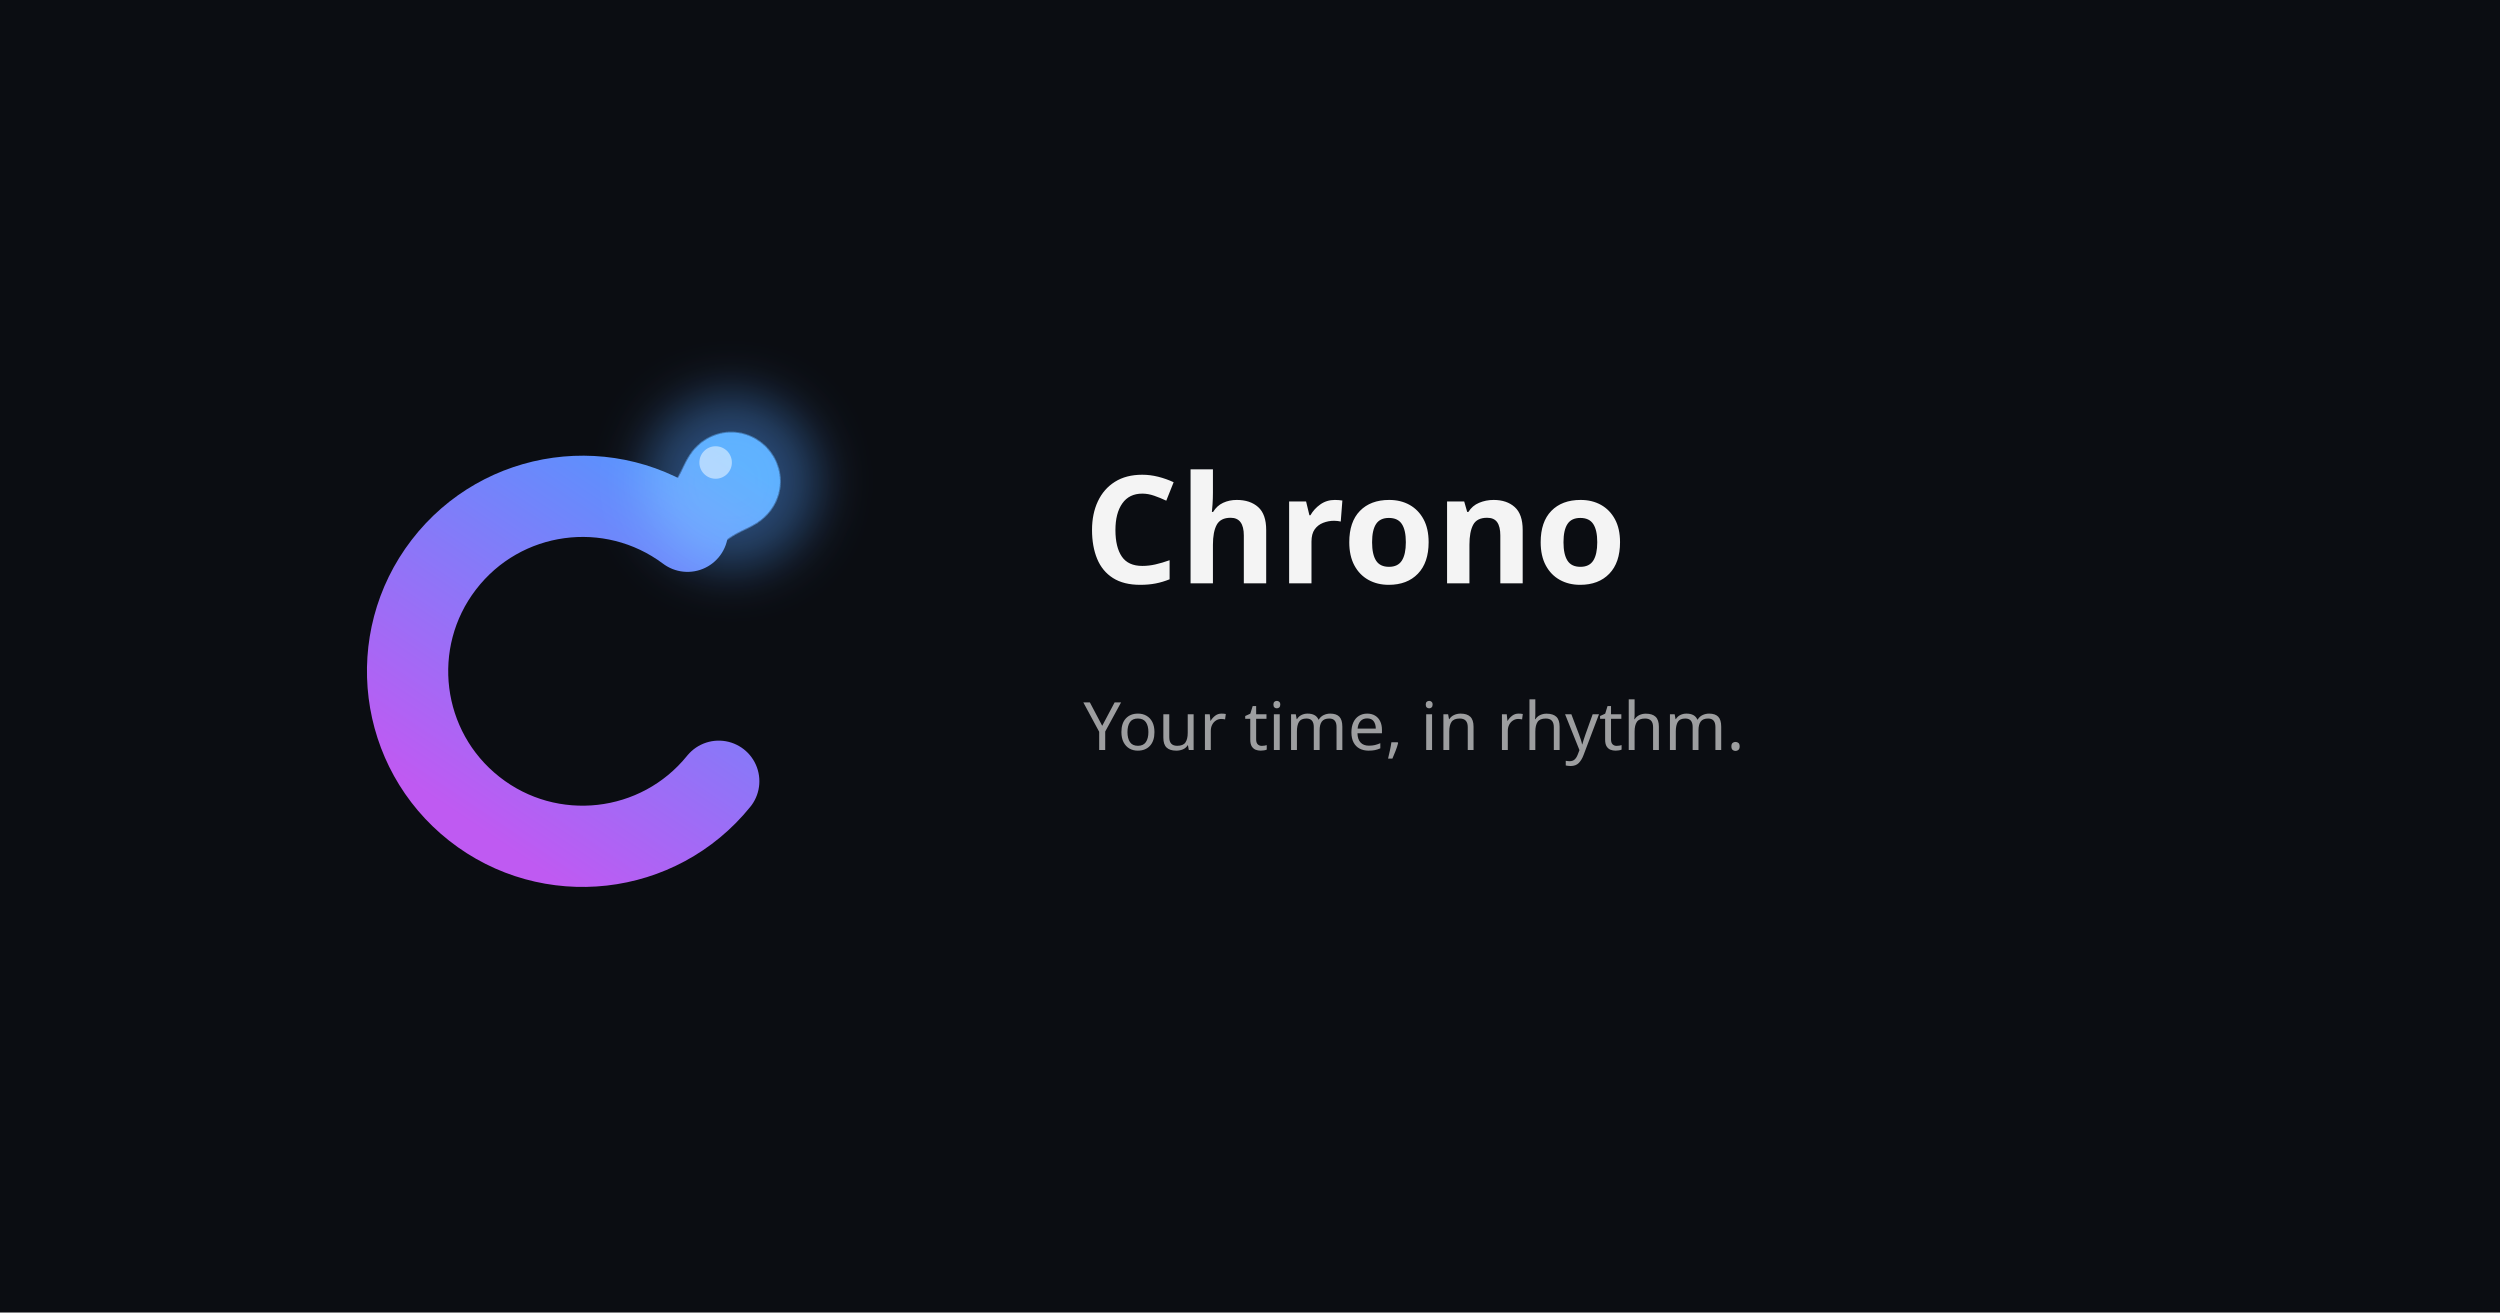
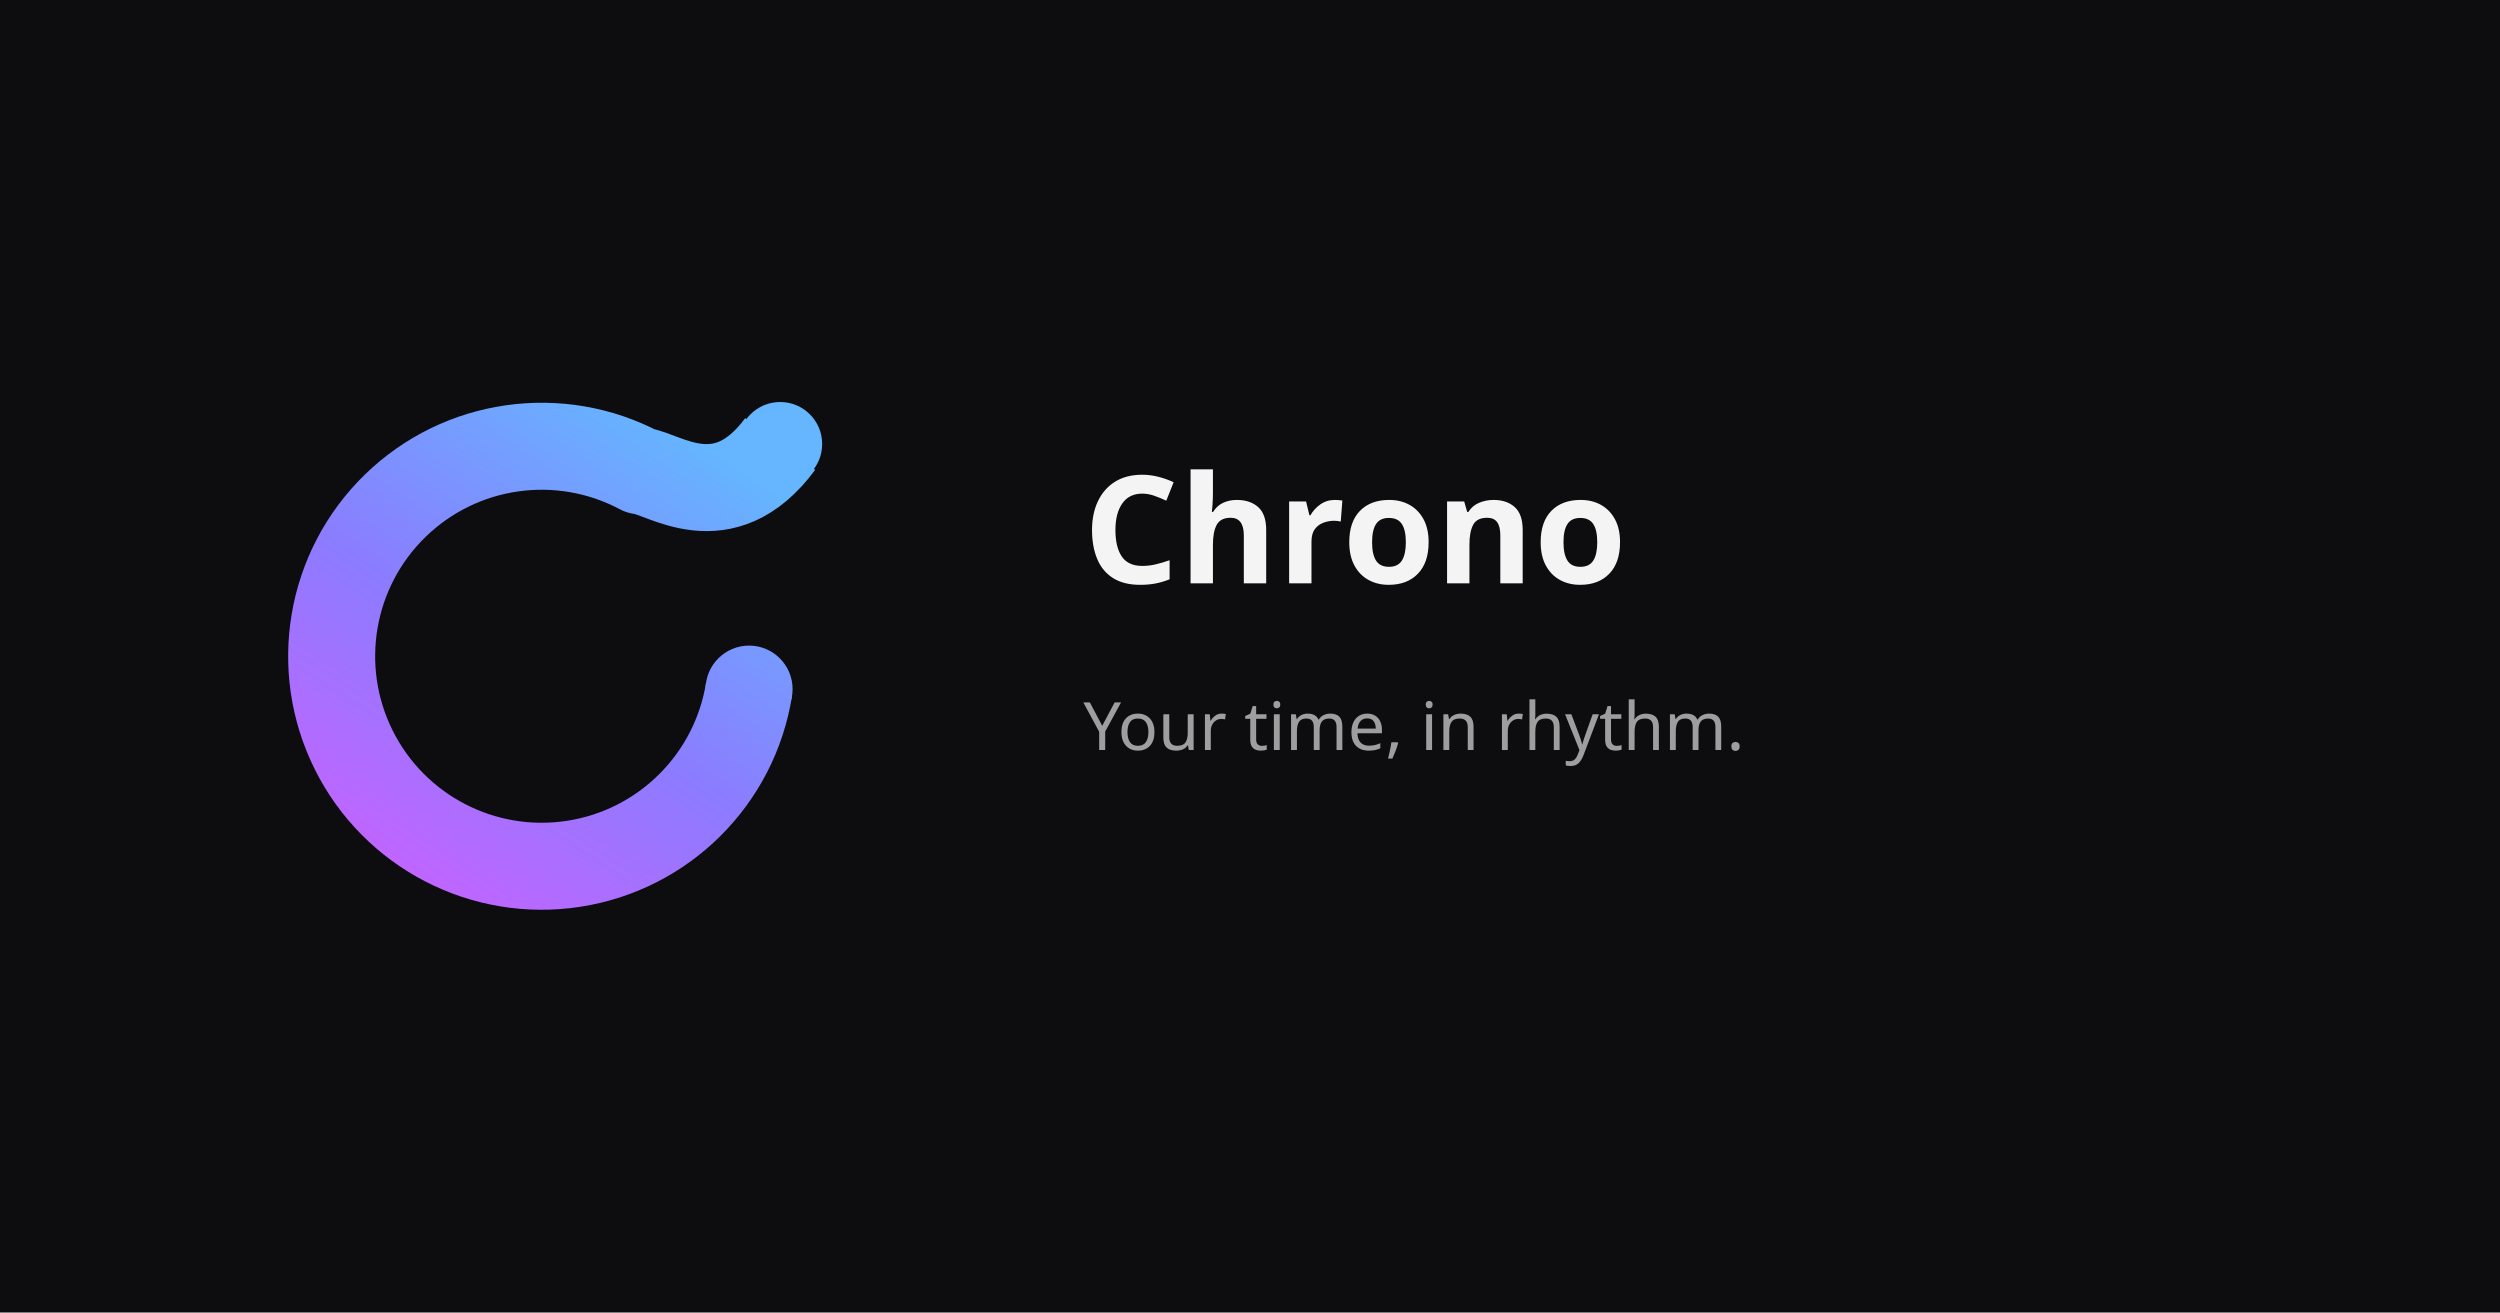
<svg xmlns="http://www.w3.org/2000/svg" width="1200" height="630" viewBox="0 0 1200 630">
-   <rect width="1200" height="630" fill="#0B0D12" />
+   <rect width="1200" height="630" fill="#0D0D0F" />
  <defs>
-     <linearGradient id="luxuryFluid" gradientUnits="userSpaceOnUse" x1="75" y1="20" x2="35" y2="80">
-       <stop offset="0%" stop-color="#4B9AFF" />
-       <stop offset="100%" stop-color="#BF5AF2" />
+     <linearGradient id="logoGradient" gradientUnits="userSpaceOnUse" x1="350" y1="800" x2="725" y2="225">
+       <stop offset="0%" stop-color="#BE66FF" />
+       <stop offset="45%" stop-color="#8B7CFF" />
+       <stop offset="100%" stop-color="#65B5FF" />
    </linearGradient>
-     <filter id="metaballPinch" x="-25%" y="-25%" width="150%" height="150%" filterUnits="objectBoundingBox" primitiveUnits="userSpaceOnUse" color-interpolation-filters="sRGB">
-       <feGaussianBlur in="SourceGraphic" stdDeviation="2.2" result="blur" />
-       <feColorMatrix in="blur" mode="matrix" values="1 0 0 0 0  0 1 0 0 0  0 0 1 0 0  0 0 0 18 -8" result="goo" />
-       <feComposite in="SourceGraphic" in2="goo" operator="atop" />
-     </filter>
  </defs>
-   <g transform="translate(120, 165) scale(3)">
-     <g transform="translate(5, 0)">
-       <path d="M 65 30 A 28 28 0 1 0 70 70" fill="none" stroke="url(#luxuryFluid)" stroke-width="13" stroke-linecap="round" />
-       <g filter="url(#metaballPinch)">
-         <circle cx="66" cy="28" r="6" fill="url(#luxuryFluid)" />
-         <circle cx="72" cy="22" r="8" fill="url(#luxuryFluid)" />
-       </g>
-       <circle cx="72" cy="22" r="14" fill="#4B9AFF" opacity="0.4" style="mix-blend-mode:screen;filter:blur(4px)" />
-       <circle cx="69.5" cy="19" r="2.6" fill="#ffffff" opacity="0.5" style="mix-blend-mode:screen" />
-     </g>
+   <g transform="translate(80, 135) scale(0.36)" shape-rendering="geometricPrecision">
+     <rect width="1000" height="1000" rx="220" fill="#0D0D0F" />
+     <path d="M 776.553 543.802 A 280 280 0 1 1 631.452 252.775 C 661.808 255.325, 742.000 320.000, 818.000 217.000" fill="none" stroke="url(#logoGradient)" stroke-width="116" stroke-linecap="butt" stroke-linejoin="round" />
+     <circle cx="776.553" cy="543.802" r="58" fill="url(#logoGradient)" />
+     <circle cx="818" cy="217" r="56" fill="url(#logoGradient)" />
  </g>
  <text x="520" y="280" fill="rgba(255,255,255,0.95)" font-family="system-ui,sans-serif" font-size="72" font-weight="600">Chrono</text>
  <text x="520" y="360" fill="rgba(255,255,255,0.6)" font-family="system-ui,sans-serif" font-size="32">Your time, in rhythm.</text>
</svg>
